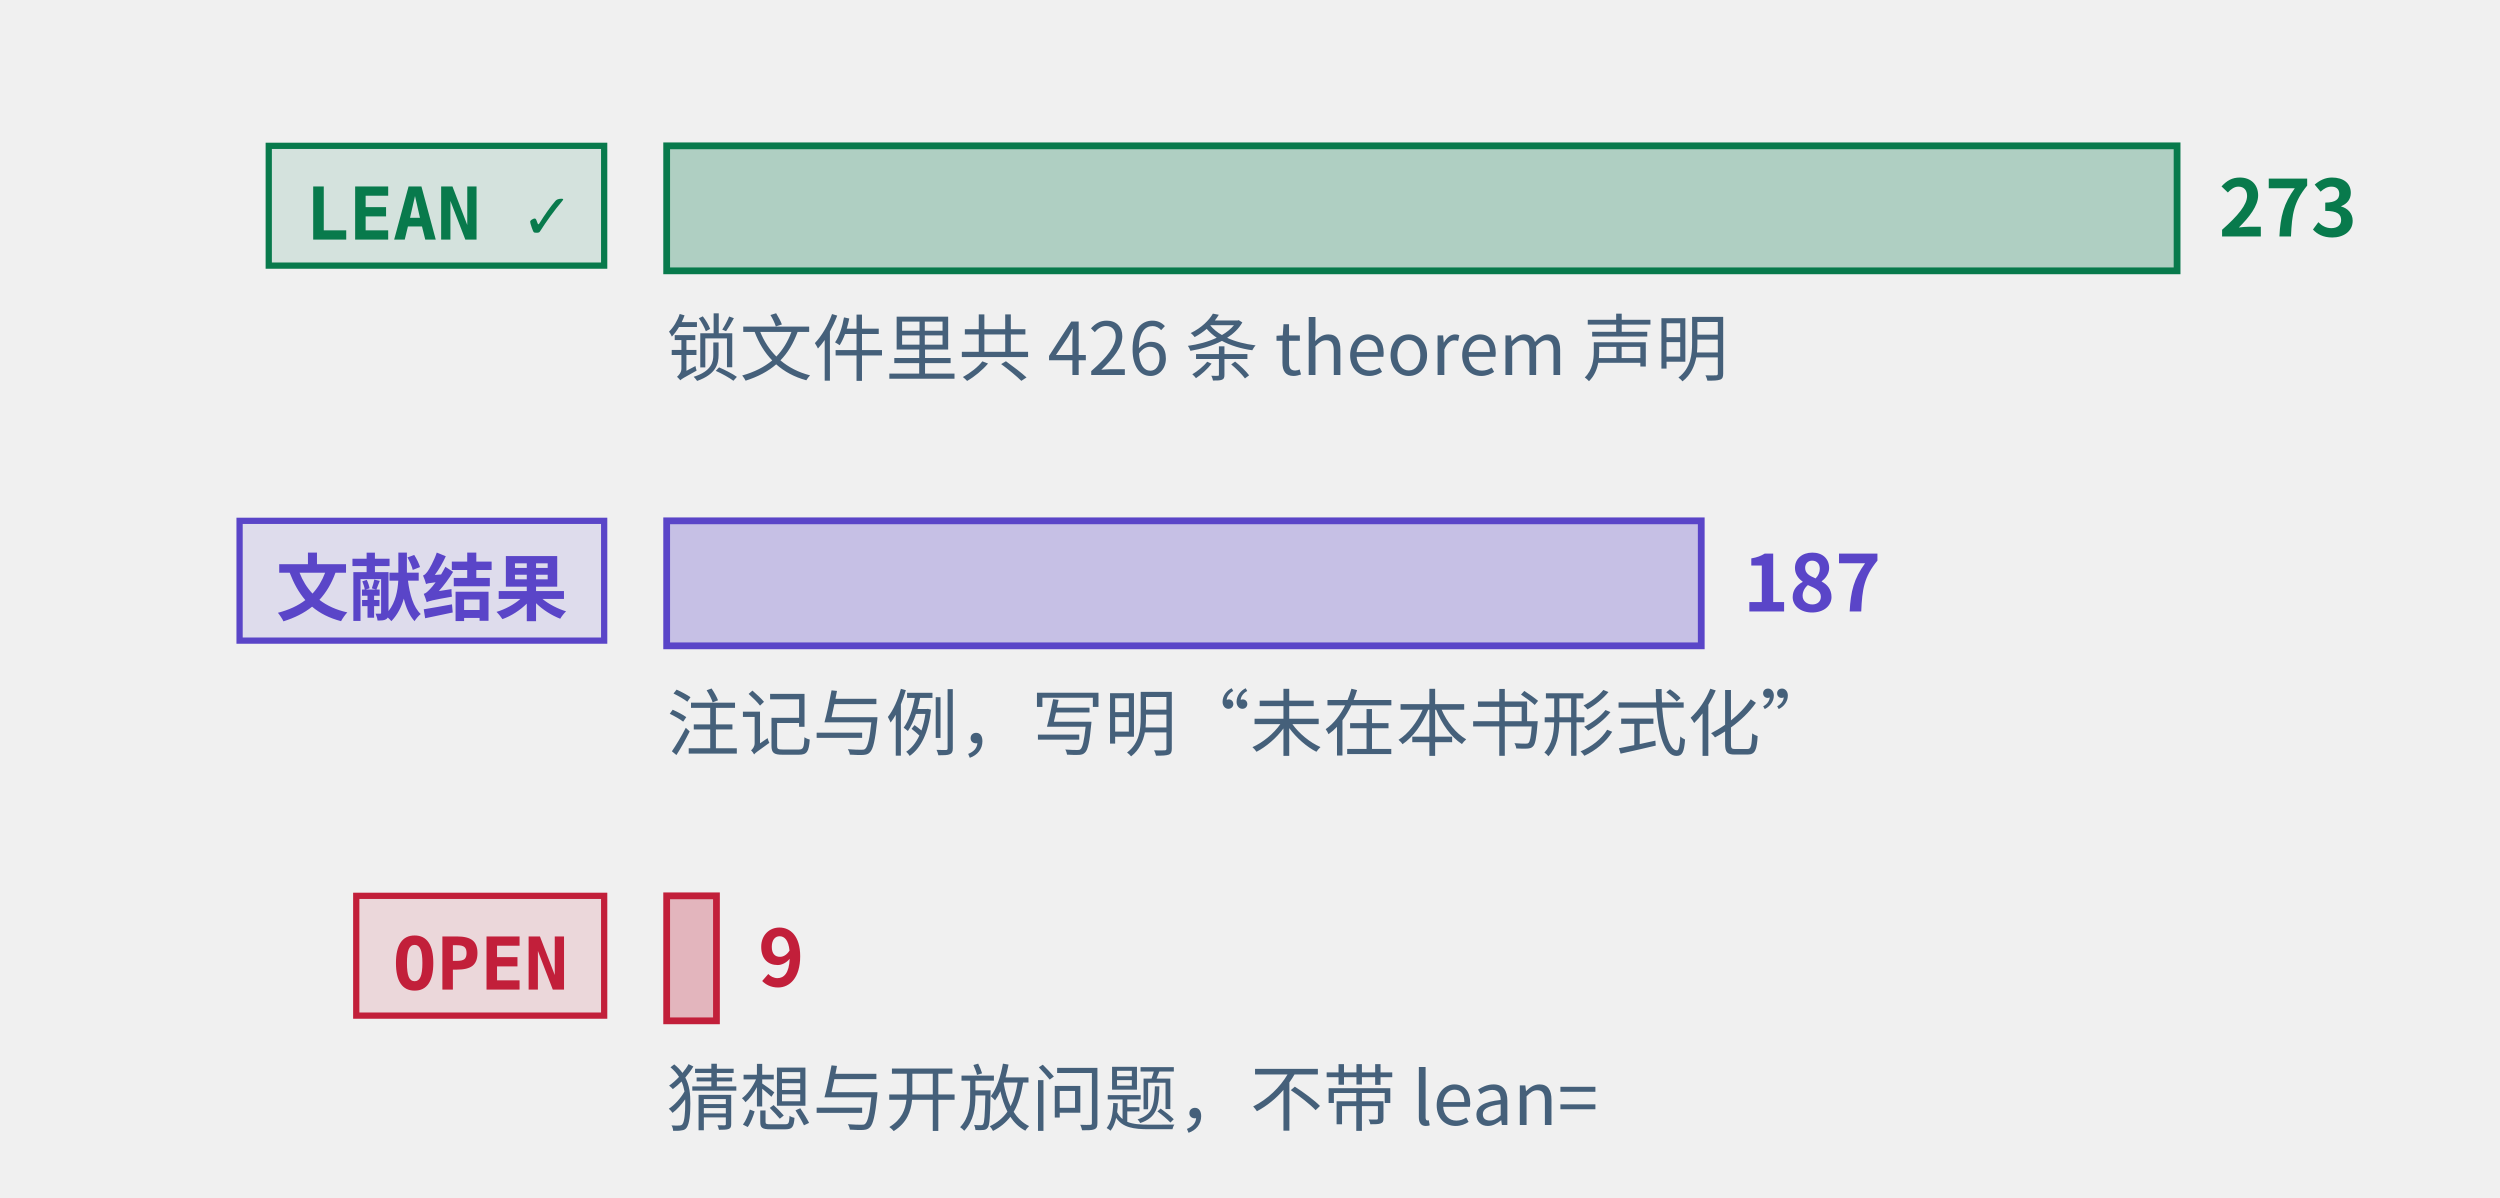
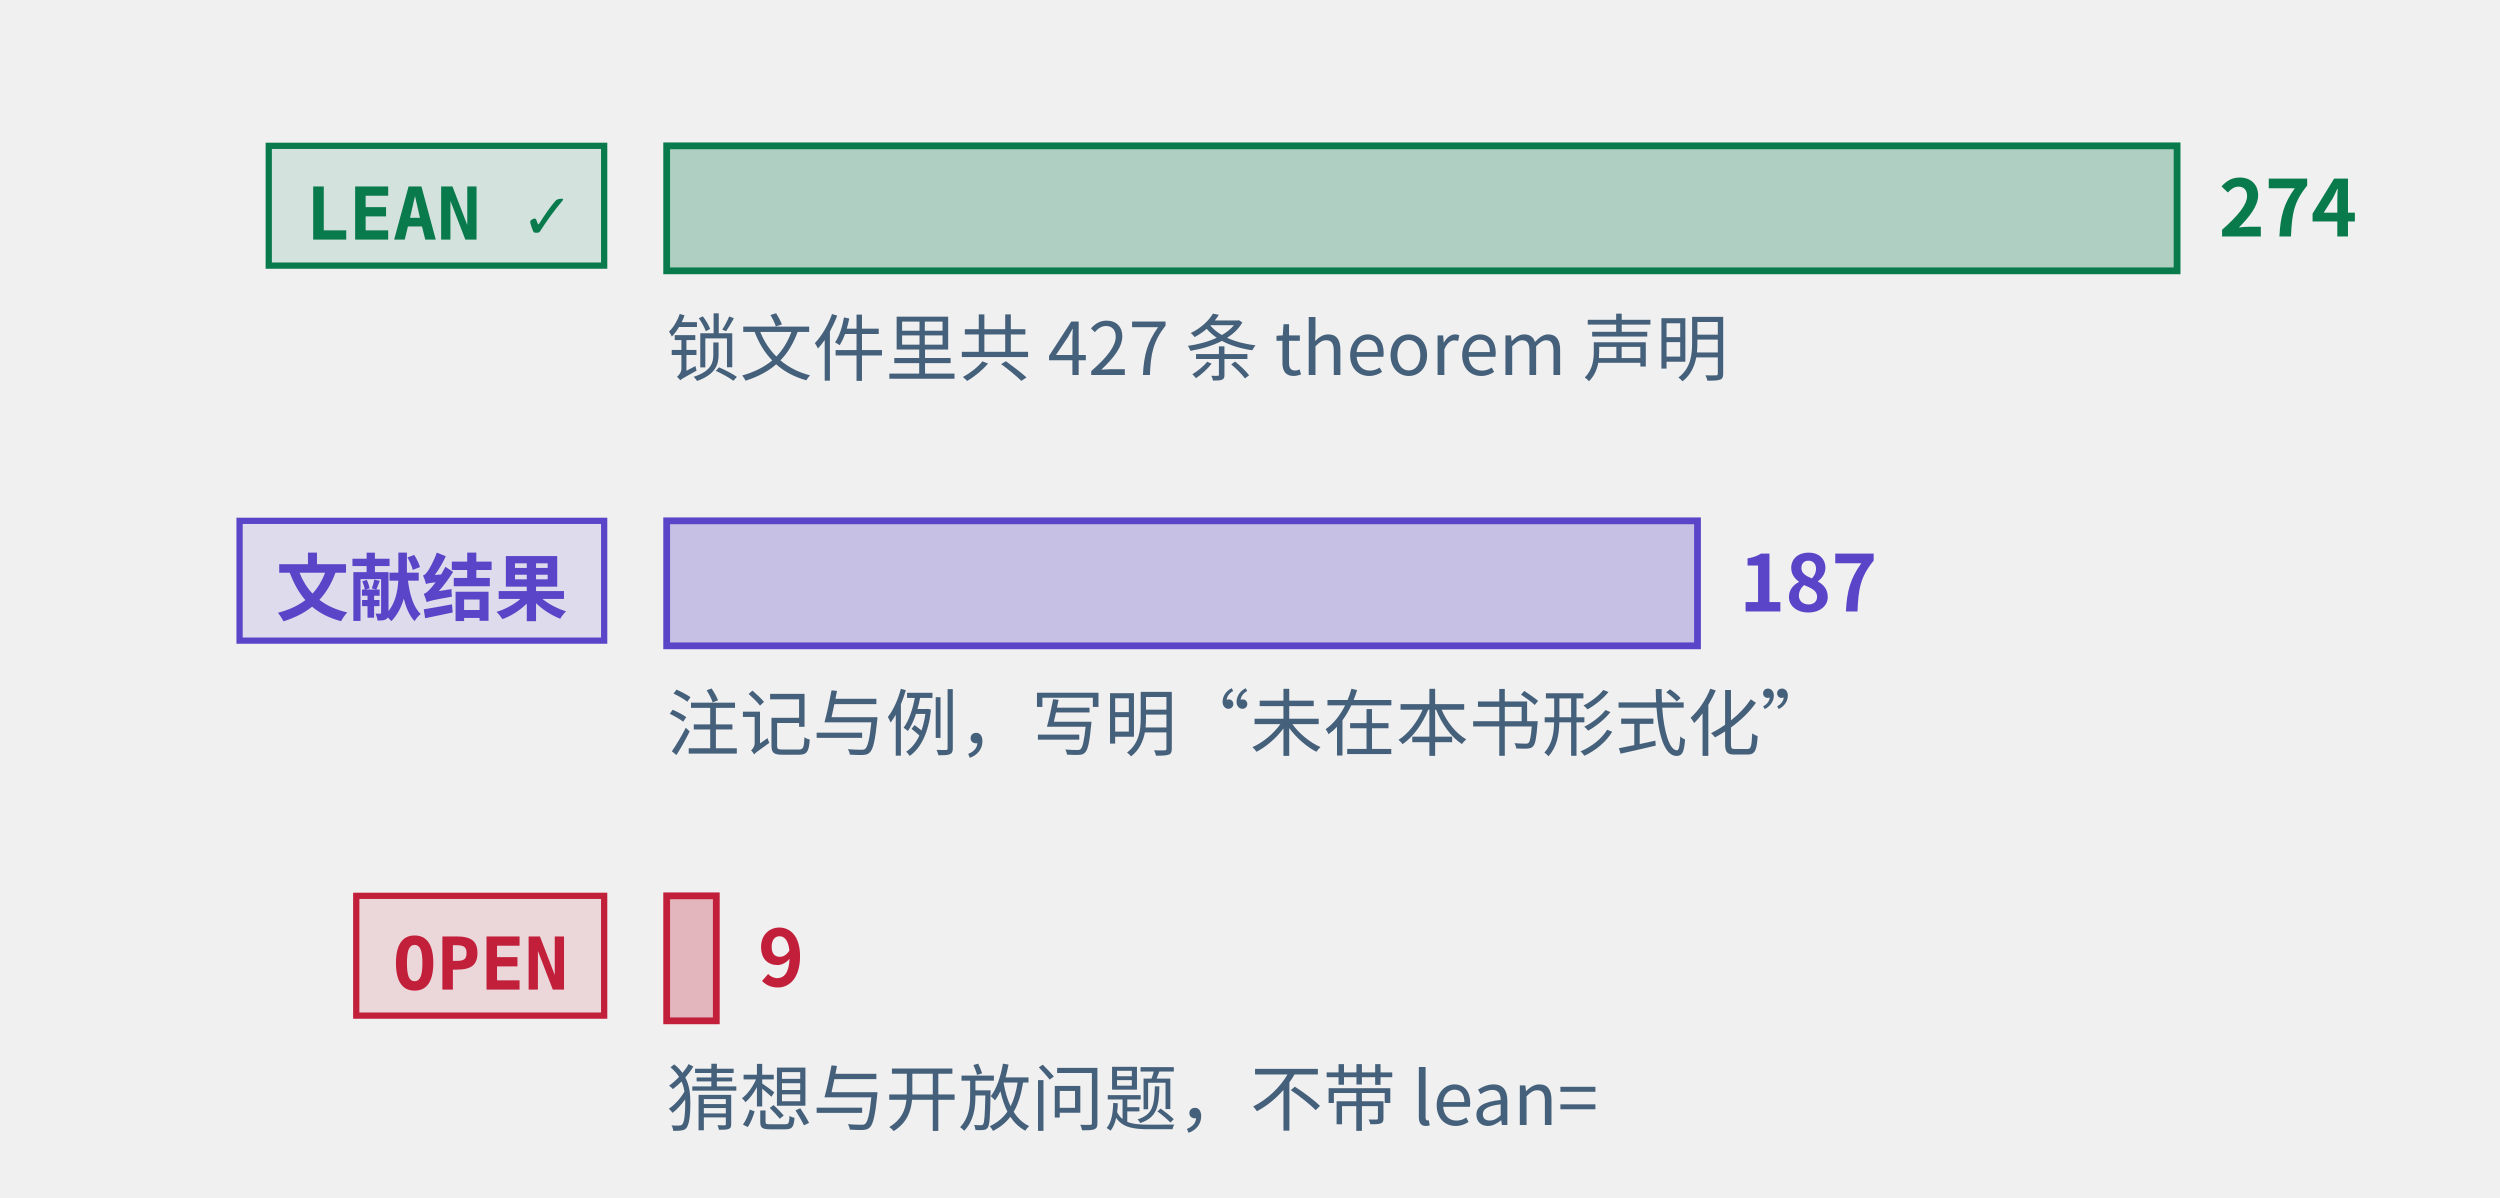
<svg xmlns="http://www.w3.org/2000/svg" class="tr-fig" data-tr-fig="prelude-three-tiers" data-lang="zh" viewBox="0 0 480 230" width="480" height="230" font-family="'Noto Sans SC', 'Noto Sans CJK SC', 'Source Sans 3', 'PingFang SC', 'Microsoft YaHei', system-ui, sans-serif" role="img" aria-label="三条横条，各配一个标签。最上面一条绿色，标签 LEAN ✓，是带 Lean 引用的定理、引理、命题与推论的条数，最长；中间一条紫色，标签“文献结果”，是标明文献结果的注记与例的条数；最下面一条红色，标签 OPEN，是开放猜想与开放问题的条数，很短。每条横条末端写着条数，绿色一条下面另注锁文件里 theorem 声明的条数。">
  <style>.ts-ink{stroke:#0b1622}.tf-ink{fill:#0b1622}.ts-dim{stroke:#45607a}.tf-dim{fill:#45607a}.ts-faint{stroke:#9db3c4}.tf-faint{fill:#9db3c4}.ts-edge{stroke:#b9d0dd}.tf-edge{fill:#b9d0dd}.ts-hot{stroke:#5f9bb5}.tf-hot{fill:#5f9bb5}.ts-bg{stroke:#ffffff}.tf-bg{fill:#ffffff}.ts-panel{stroke:#eef5f9}.tf-panel{fill:#eef5f9}.ts-sheet{stroke:#f7fbfd}.tf-sheet{fill:#f7fbfd}.ts-cyan{stroke:#007c8a}.tf-cyan{fill:#007c8a}.ts-magenta{stroke:#b0128f}.tf-magenta{fill:#b0128f}.ts-amber{stroke:#946200}.tf-amber{fill:#946200}.ts-violet{stroke:#5a45c8}.tf-violet{fill:#5a45c8}.ts-ok{stroke:#087a4c}.tf-ok{fill:#087a4c}.ts-warn{stroke:#c21f3a}.tf-warn{fill:#c21f3a}.ts-blue{stroke:#1d5fd0}.tf-blue{fill:#1d5fd0}.ts-orange{stroke:#b85410}.tf-orange{fill:#b85410}.ts-sigma{stroke:#28405a}.tf-sigma{fill:#28405a}@media (prefers-color-scheme:dark){.ts-ink{stroke:#d4efff}.tf-ink{fill:#d4efff}.ts-dim{stroke:#6f8ea5}.tf-dim{fill:#6f8ea5}.ts-faint{stroke:#34506a}.tf-faint{fill:#34506a}.ts-edge{stroke:#143049}.tf-edge{fill:#143049}.ts-hot{stroke:#1f5d7c}.tf-hot{fill:#1f5d7c}.ts-bg{stroke:#03060c}.tf-bg{fill:#03060c}.ts-panel{stroke:#07101b}.tf-panel{fill:#07101b}.ts-sheet{stroke:#050c16}.tf-sheet{fill:#050c16}.ts-cyan{stroke:#19f0ff}.tf-cyan{fill:#19f0ff}.ts-magenta{stroke:#ff2fd0}.tf-magenta{fill:#ff2fd0}.ts-amber{stroke:#ffc83d}.tf-amber{fill:#ffc83d}.ts-violet{stroke:#9d8cff}.tf-violet{fill:#9d8cff}.ts-ok{stroke:#46ffb2}.tf-ok{fill:#46ffb2}.ts-warn{stroke:#ff5064}.tf-warn{fill:#ff5064}.ts-blue{stroke:#2a7bff}.tf-blue{fill:#2a7bff}.ts-orange{stroke:#ff8a3c}.tf-orange{fill:#ff8a3c}.ts-sigma{stroke:#cfe3ff}.tf-sigma{fill:#cfe3ff}}</style>
  <rect x="51.6" y="28" width="64.4" height="23" class="ts-ok tf-ok" stroke-width="1.2" fill-opacity="0.12" />
  <text class="tf-ok tr-fig-mono" x="58.6" y="46" font-size="14" font-family="'JetBrains Mono', 'DejaVu Sans Mono', ui-monospace, Menlo, Consolas, monospace" font-weight="600">LEAN ✓</text>
  <rect x="128" y="28" width="290" height="24" class="ts-ok tf-ok" stroke-width="1.3" fill-opacity="0.28" />
-   <text class="tf-ok" x="426" y="45.4" font-size="15" font-weight="600">273</text>
+   <text class="tf-ok" x="426" y="45.4" font-size="15" font-weight="600">274</text>
  <rect x="46" y="100" width="70" height="23" class="ts-violet tf-violet" stroke-width="1.2" fill-opacity="0.12" />
  <text class="tf-violet tr-fig-mono" x="53" y="118" font-size="14" font-family="'JetBrains Mono', 'DejaVu Sans Mono', ui-monospace, Menlo, Consolas, monospace" font-weight="600">文献结果</text>
-   <rect x="128" y="100" width="198.64" height="24" class="ts-violet tf-violet" stroke-width="1.3" fill-opacity="0.28" />
-   <text class="tf-violet" x="334.64" y="117.4" font-size="15" font-weight="600">187</text>
+   <rect x="128" y="100" width="197.92" height="24" class="ts-violet tf-violet" stroke-width="1.3" fill-opacity="0.28" />
+   <text class="tf-violet" x="333.92" y="117.4" font-size="15" font-weight="600">187</text>
  <rect x="68.4" y="172" width="47.6" height="23" class="ts-warn tf-warn" stroke-width="1.2" fill-opacity="0.12" />
  <text class="tf-warn tr-fig-mono" x="75.4" y="190" font-size="14" font-family="'JetBrains Mono', 'DejaVu Sans Mono', ui-monospace, Menlo, Consolas, monospace" font-weight="600">OPEN</text>
-   <rect x="128" y="172" width="9.56" height="24" class="ts-warn tf-warn" stroke-width="1.3" fill-opacity="0.28" />
-   <text class="tf-warn" x="145.56" y="189.4" font-size="15" font-weight="600">9</text>
-   <text class="tf-dim" x="128" y="72" font-size="14">锁文件里共 426 条 theorem 声明</text>
+   <rect x="128" y="172" width="9.53" height="24" class="ts-warn tf-warn" stroke-width="1.3" fill-opacity="0.28" />
+   <text class="tf-warn" x="145.53" y="189.4" font-size="15" font-weight="600">9</text>
+   <text class="tf-dim" x="128" y="72" font-size="14">锁文件里共 427 条 theorem 声明</text>
  <text class="tf-dim" x="128" y="144" font-size="14">注记与例，写明“未在本书形式化”</text>
  <text class="tf-dim" x="128" y="216" font-size="14">猜想与开放问题，不带 lean=</text>
</svg>
